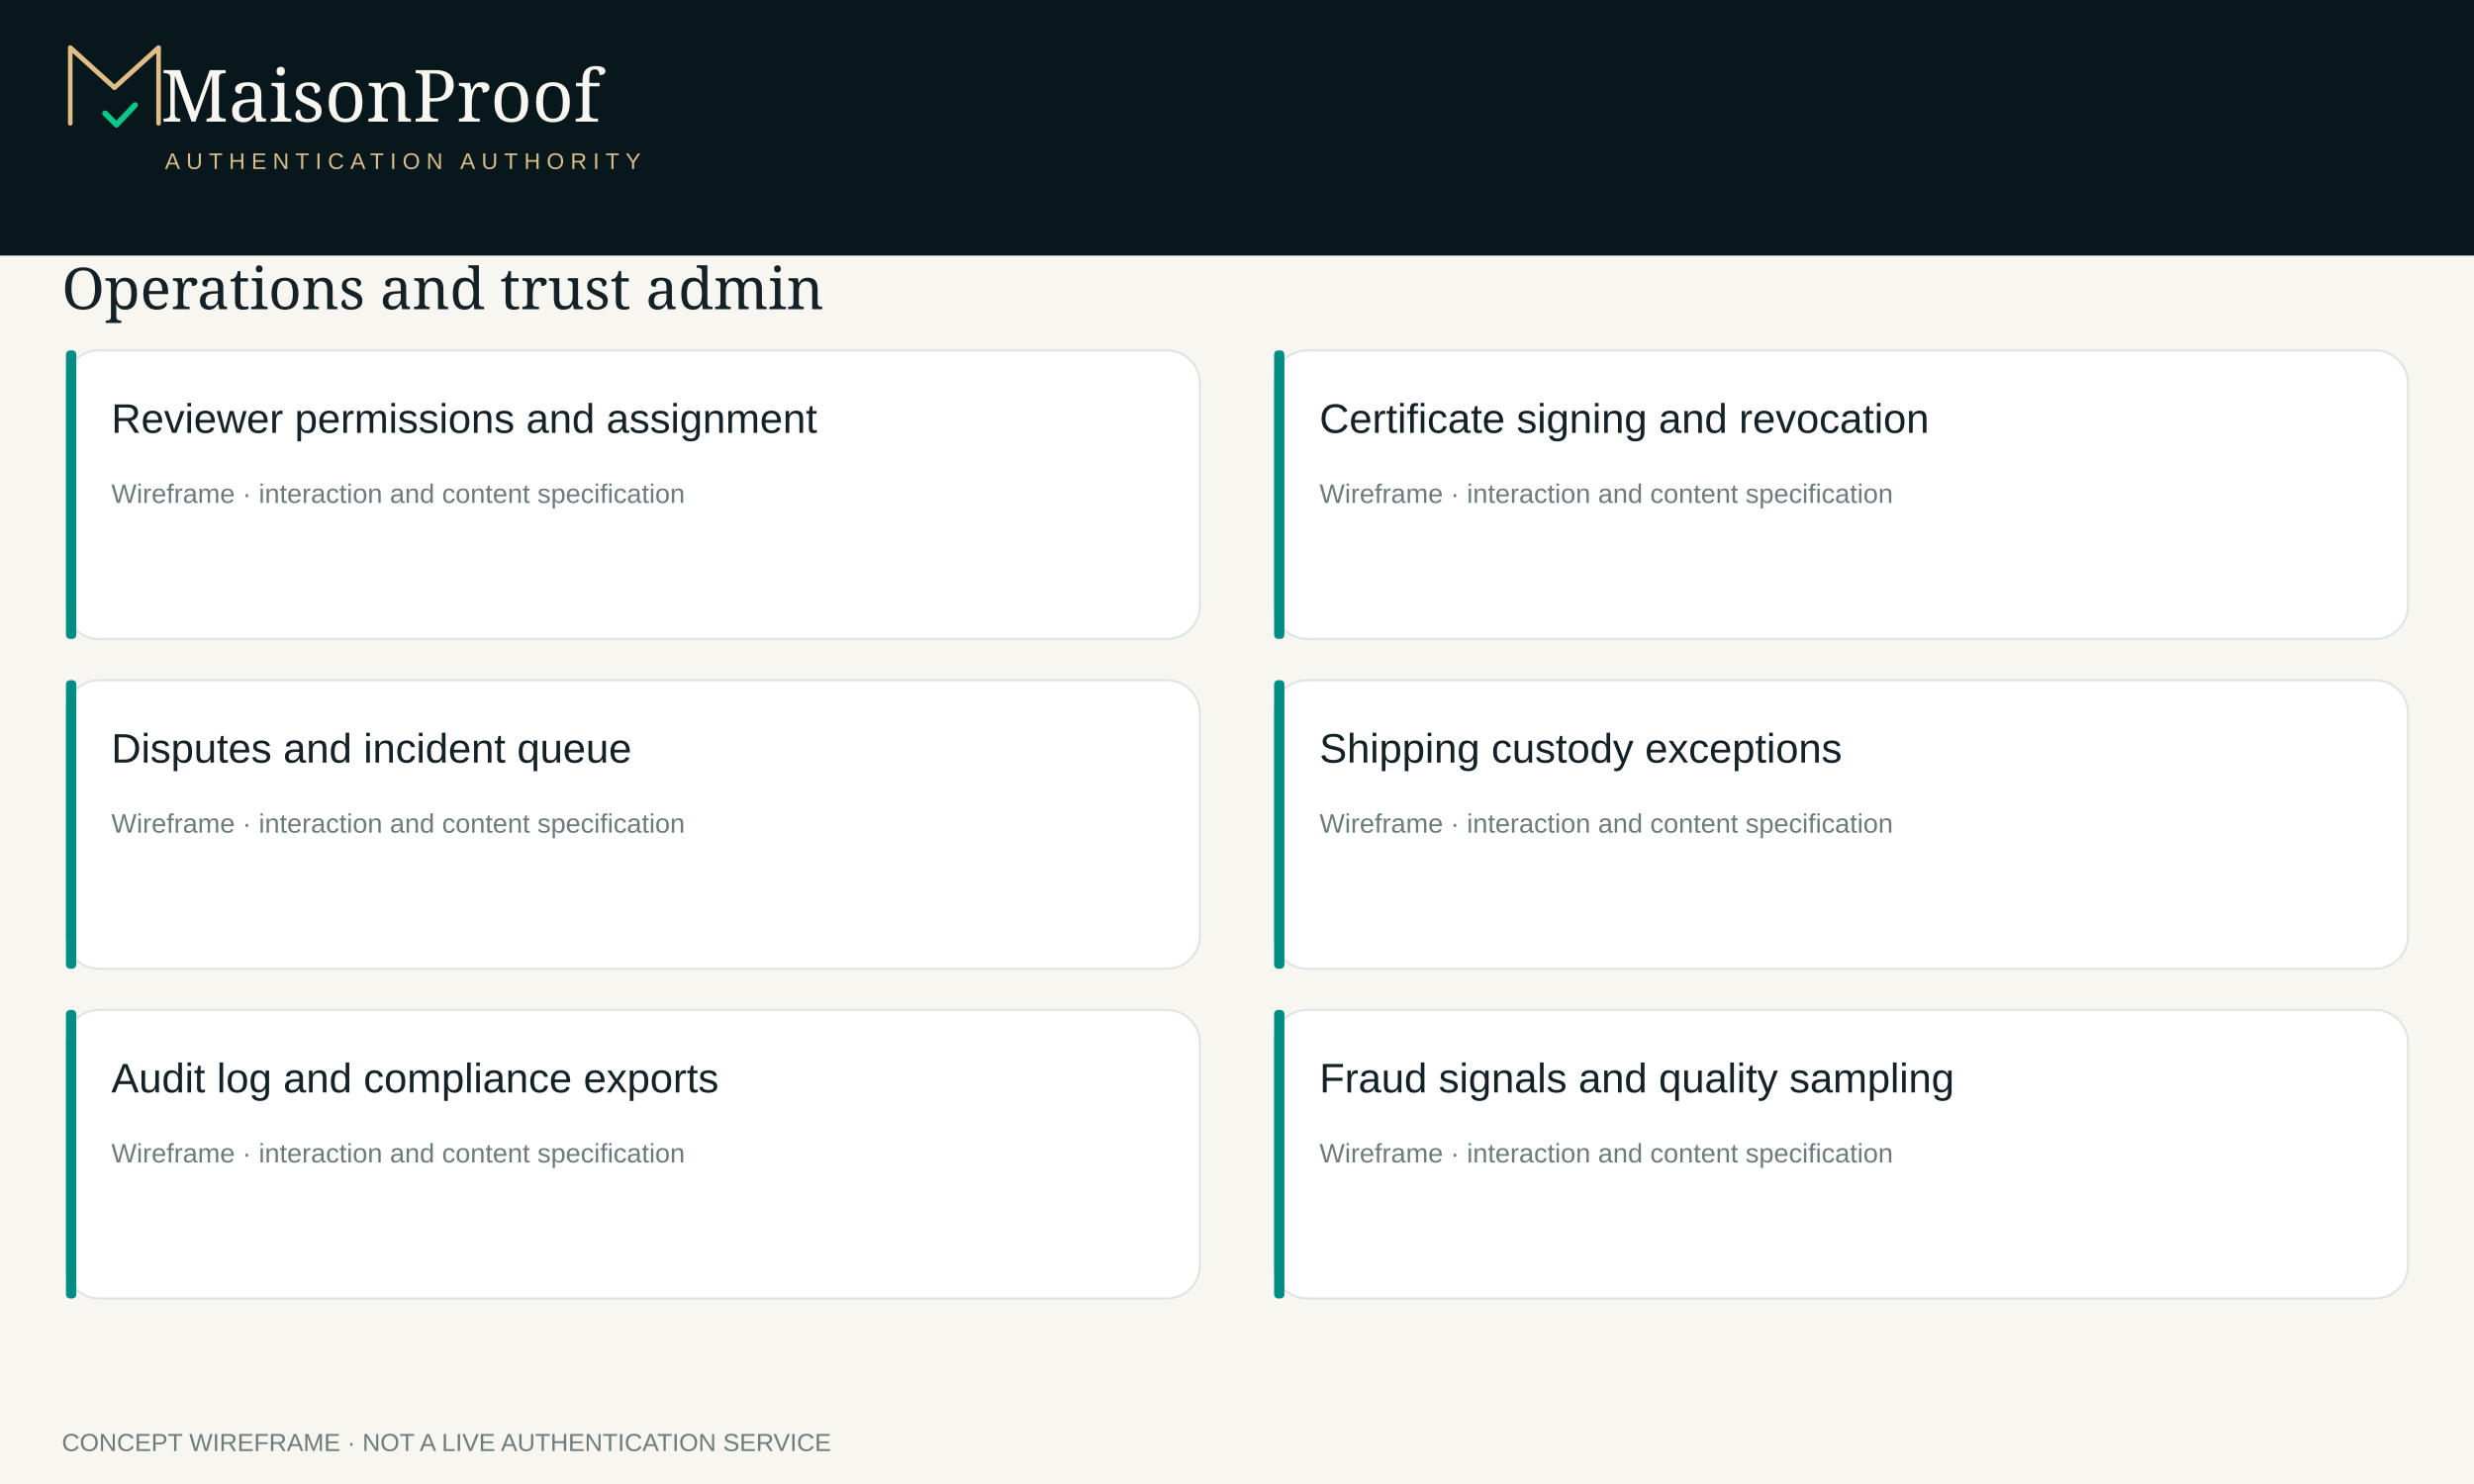
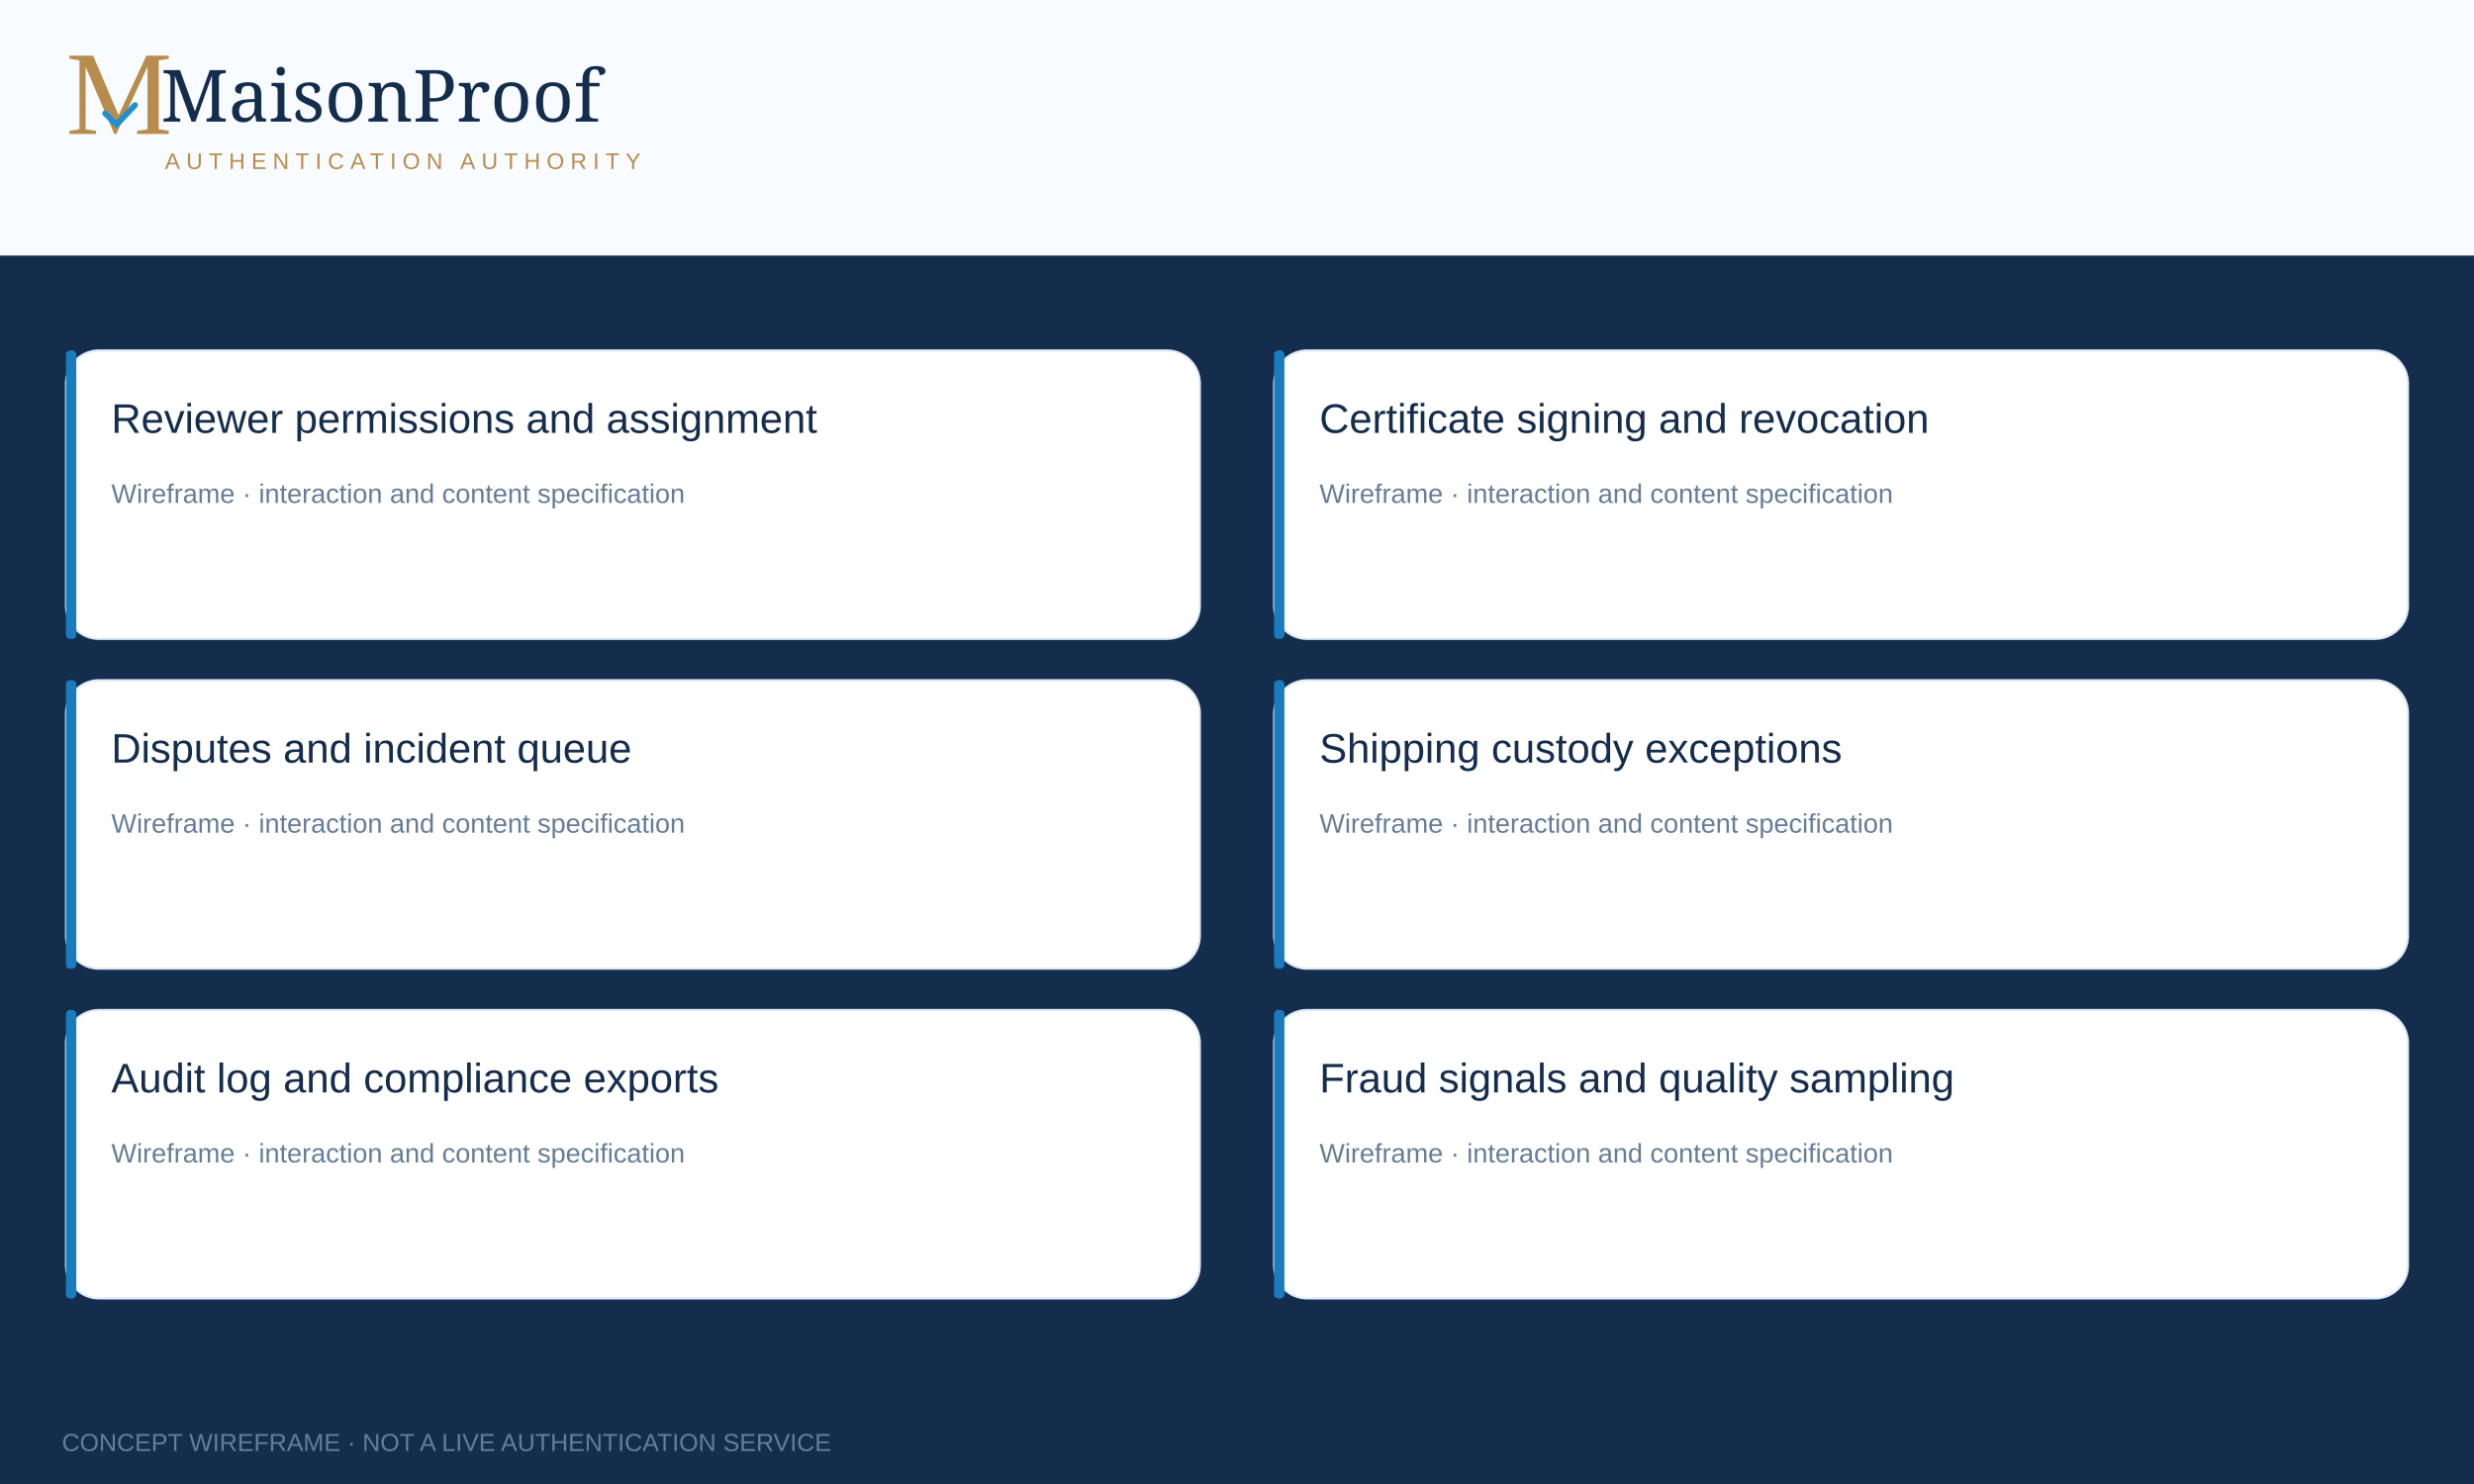
<svg xmlns="http://www.w3.org/2000/svg" width="1200" height="720" viewBox="0 0 1200 720">
-   <rect width="1200" height="720" fill="#F8F6F1" />
-   <rect width="1200" height="124" fill="#07171B" />
-   <g transform="translate(30 17) scale(.34)" fill="none" stroke="#E1BC85" stroke-width="6.5" stroke-linecap="round" stroke-linejoin="round">
-     <path d="M12 126 V18 L75 75 L138 18 V126" />
-     <path d="M12 18 L75 75 L138 18" />
-   </g>
-   <path d="M51 55 l5.5 5.5 9-9.5" fill="none" stroke="#08C887" stroke-width="2.8" stroke-linecap="round" stroke-linejoin="round" />
-   <text x="78" y="59" fill="#F8F6F1" font-family="Georgia,serif" font-size="35">MaisonProof</text>
-   <text x="80" y="82" fill="#D9BD8A" font-family="Arial,sans-serif" letter-spacing="3" font-size="11">AUTHENTICATION AUTHORITY</text>
-   <text x="30" y="150" fill="#142126" font-family="Georgia,serif" font-size="28">Operations and trust admin</text>
-   <rect x="32" y="170" width="550" height="140" rx="16" fill="#FFFFFF" stroke="#DDE5E3" />
-   <rect x="32" y="170" width="5" height="140" rx="2" fill="#008E84" />
-   <text x="54" y="210" fill="#142126" font-size="20" font-family="Arial,sans-serif">Reviewer permissions and assignment</text>
-   <text x="54" y="244" fill="#6D7B7D" font-size="13" font-family="Arial,sans-serif">Wireframe · interaction and content specification</text>
-   <rect x="618" y="170" width="550" height="140" rx="16" fill="#FFFFFF" stroke="#DDE5E3" />
-   <rect x="618" y="170" width="5" height="140" rx="2" fill="#008E84" />
-   <text x="640" y="210" fill="#142126" font-size="20" font-family="Arial,sans-serif">Certificate signing and revocation</text>
-   <text x="640" y="244" fill="#6D7B7D" font-size="13" font-family="Arial,sans-serif">Wireframe · interaction and content specification</text>
-   <rect x="32" y="330" width="550" height="140" rx="16" fill="#FFFFFF" stroke="#DDE5E3" />
-   <rect x="32" y="330" width="5" height="140" rx="2" fill="#008E84" />
-   <text x="54" y="370" fill="#142126" font-size="20" font-family="Arial,sans-serif">Disputes and incident queue</text>
-   <text x="54" y="404" fill="#6D7B7D" font-size="13" font-family="Arial,sans-serif">Wireframe · interaction and content specification</text>
-   <rect x="618" y="330" width="550" height="140" rx="16" fill="#FFFFFF" stroke="#DDE5E3" />
-   <rect x="618" y="330" width="5" height="140" rx="2" fill="#008E84" />
-   <text x="640" y="370" fill="#142126" font-size="20" font-family="Arial,sans-serif">Shipping custody exceptions</text>
-   <text x="640" y="404" fill="#6D7B7D" font-size="13" font-family="Arial,sans-serif">Wireframe · interaction and content specification</text>
-   <rect x="32" y="490" width="550" height="140" rx="16" fill="#FFFFFF" stroke="#DDE5E3" />
-   <rect x="32" y="490" width="5" height="140" rx="2" fill="#008E84" />
-   <text x="54" y="530" fill="#142126" font-size="20" font-family="Arial,sans-serif">Audit log and compliance exports</text>
-   <text x="54" y="564" fill="#6D7B7D" font-size="13" font-family="Arial,sans-serif">Wireframe · interaction and content specification</text>
-   <rect x="618" y="490" width="550" height="140" rx="16" fill="#FFFFFF" stroke="#DDE5E3" />
-   <rect x="618" y="490" width="5" height="140" rx="2" fill="#008E84" />
-   <text x="640" y="530" fill="#142126" font-size="20" font-family="Arial,sans-serif">Fraud signals and quality sampling</text>
-   <text x="640" y="564" fill="#6D7B7D" font-size="13" font-family="Arial,sans-serif">Wireframe · interaction and content specification</text>
-   <text x="30" y="704" fill="#6D7B7D" font-size="12" font-family="Arial,sans-serif">CONCEPT WIREFRAME · NOT A LIVE AUTHENTICATION SERVICE</text>
+   <rect width="1200" height="720" fill="#152d4c" />
+   <rect width="1200" height="124" fill="#f8fbff" />
+   <text x="32" y="65" fill="#b88c4c" font-family="Bodoni MT, Didot, Times New Roman, Georgia, serif" font-size="58" font-weight="400">M</text>
+   <path d="M51 55 l5.5 5.5 9-9.5" fill="none" stroke="#1f8ed3" stroke-width="2.8" stroke-linecap="round" stroke-linejoin="round" />
+   <text x="78" y="59" fill="#152d4c" font-family="Georgia,serif" font-size="35">MaisonProof</text>
+   <text x="80" y="82" fill="#b88c4c" font-family="Arial,sans-serif" letter-spacing="3" font-size="11">AUTHENTICATION AUTHORITY</text>
+   <text x="30" y="150" fill="#152d4c" font-family="Georgia,serif" font-size="28">Operations and trust admin</text>
+   <rect x="32" y="170" width="550" height="140" rx="16" fill="#ffffff" stroke="#dbe8f5" />
+   <rect x="32" y="170" width="5" height="140" rx="2" fill="#197cbe" />
+   <text x="54" y="210" fill="#152d4c" font-size="20" font-family="Arial,sans-serif">Reviewer permissions and assignment</text>
+   <text x="54" y="244" fill="#657d97" font-size="13" font-family="Arial,sans-serif">Wireframe · interaction and content specification</text>
+   <rect x="618" y="170" width="550" height="140" rx="16" fill="#ffffff" stroke="#dbe8f5" />
+   <rect x="618" y="170" width="5" height="140" rx="2" fill="#197cbe" />
+   <text x="640" y="210" fill="#152d4c" font-size="20" font-family="Arial,sans-serif">Certificate signing and revocation</text>
+   <text x="640" y="244" fill="#657d97" font-size="13" font-family="Arial,sans-serif">Wireframe · interaction and content specification</text>
+   <rect x="32" y="330" width="550" height="140" rx="16" fill="#ffffff" stroke="#dbe8f5" />
+   <rect x="32" y="330" width="5" height="140" rx="2" fill="#197cbe" />
+   <text x="54" y="370" fill="#152d4c" font-size="20" font-family="Arial,sans-serif">Disputes and incident queue</text>
+   <text x="54" y="404" fill="#657d97" font-size="13" font-family="Arial,sans-serif">Wireframe · interaction and content specification</text>
+   <rect x="618" y="330" width="550" height="140" rx="16" fill="#ffffff" stroke="#dbe8f5" />
+   <rect x="618" y="330" width="5" height="140" rx="2" fill="#197cbe" />
+   <text x="640" y="370" fill="#152d4c" font-size="20" font-family="Arial,sans-serif">Shipping custody exceptions</text>
+   <text x="640" y="404" fill="#657d97" font-size="13" font-family="Arial,sans-serif">Wireframe · interaction and content specification</text>
+   <rect x="32" y="490" width="550" height="140" rx="16" fill="#ffffff" stroke="#dbe8f5" />
+   <rect x="32" y="490" width="5" height="140" rx="2" fill="#197cbe" />
+   <text x="54" y="530" fill="#152d4c" font-size="20" font-family="Arial,sans-serif">Audit log and compliance exports</text>
+   <text x="54" y="564" fill="#657d97" font-size="13" font-family="Arial,sans-serif">Wireframe · interaction and content specification</text>
+   <rect x="618" y="490" width="550" height="140" rx="16" fill="#ffffff" stroke="#dbe8f5" />
+   <rect x="618" y="490" width="5" height="140" rx="2" fill="#197cbe" />
+   <text x="640" y="530" fill="#152d4c" font-size="20" font-family="Arial,sans-serif">Fraud signals and quality sampling</text>
+   <text x="640" y="564" fill="#657d97" font-size="13" font-family="Arial,sans-serif">Wireframe · interaction and content specification</text>
+   <text x="30" y="704" fill="#657d97" font-size="12" font-family="Arial,sans-serif">CONCEPT WIREFRAME · NOT A LIVE AUTHENTICATION SERVICE</text>
</svg>
